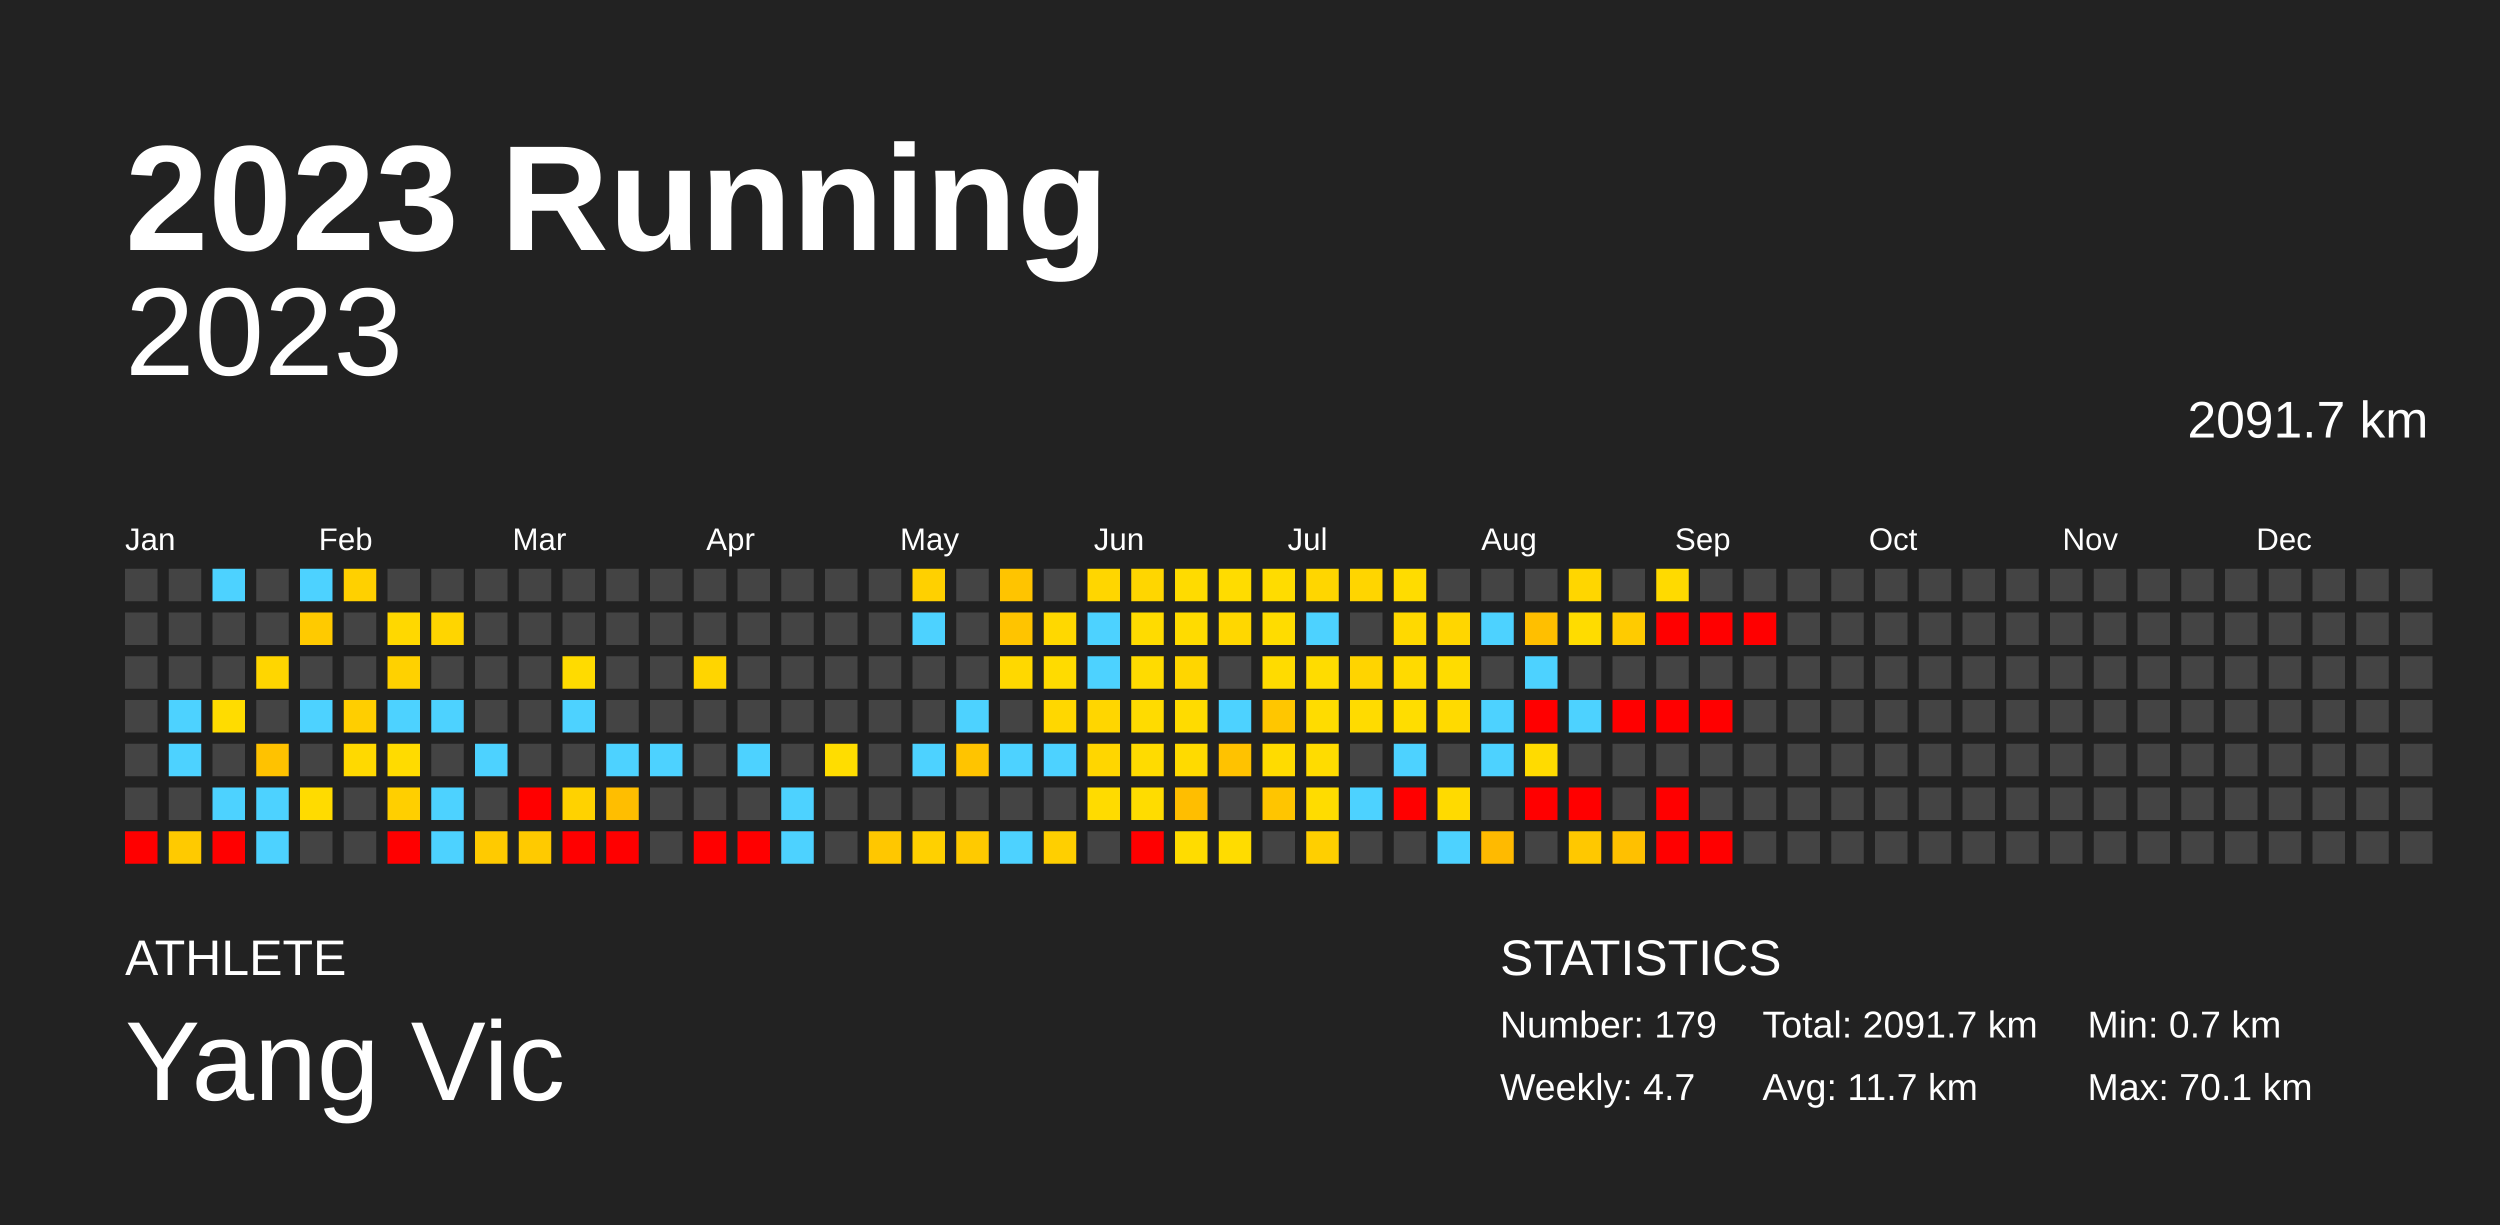
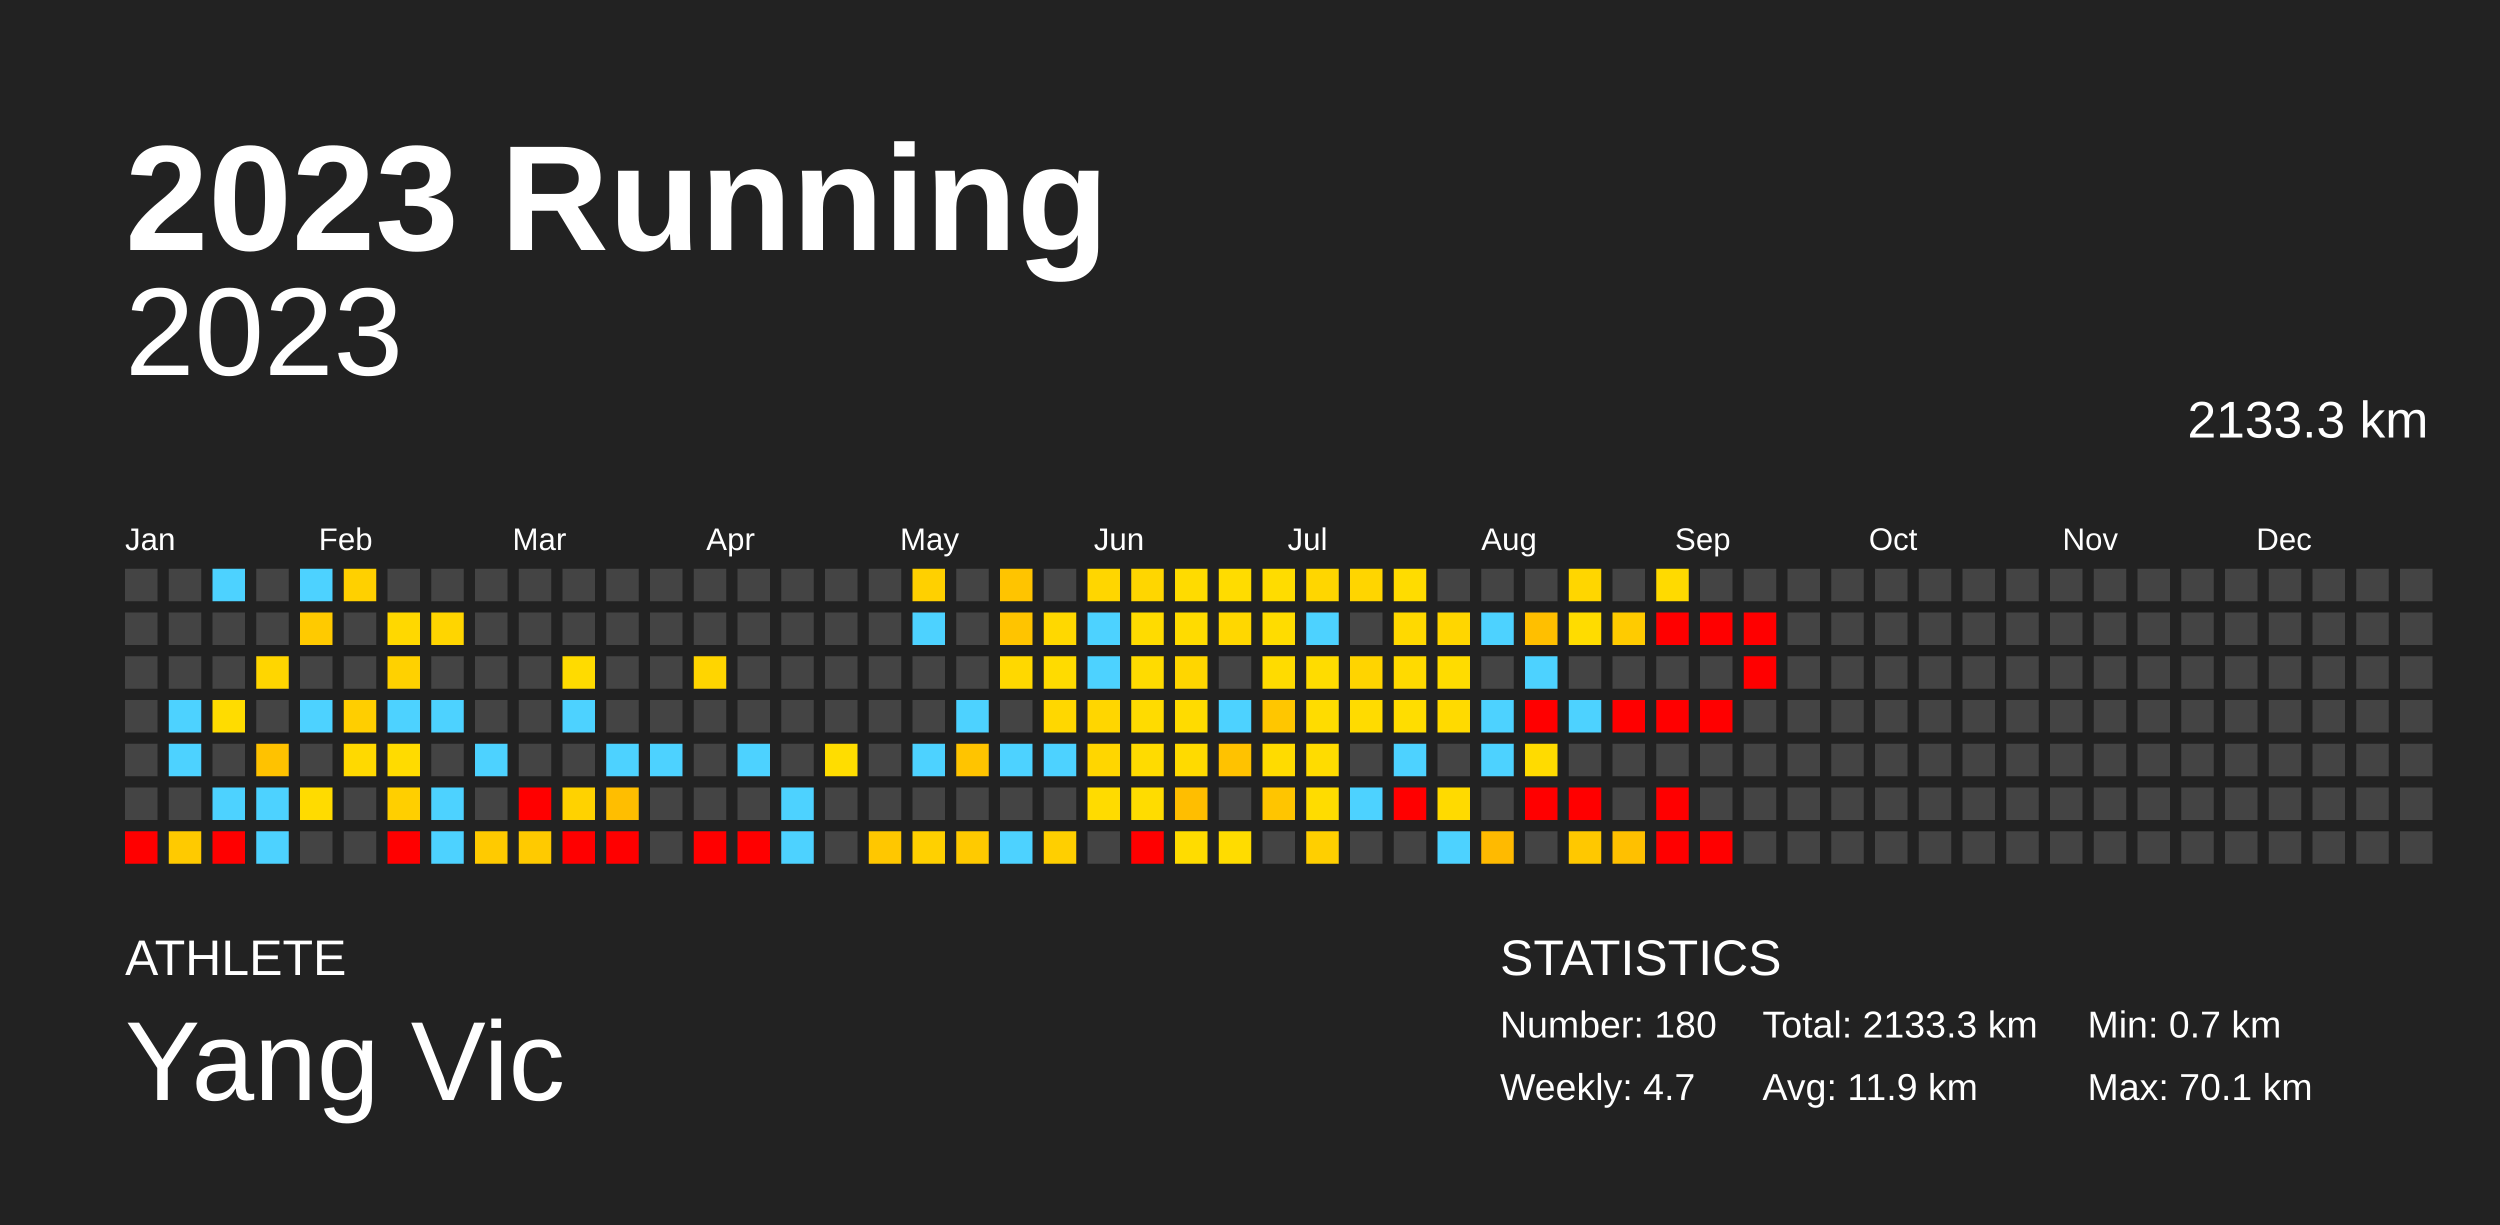
<svg xmlns="http://www.w3.org/2000/svg" baseProfile="full" height="98mm" version="1.1" viewBox="0,0,200,98" width="200mm">
  <defs />
  <rect fill="#222222" height="98" width="200" x="0" y="0" />
  <text fill="#FFFFFF" style="font-size:12px; font-family:Arial; font-weight:bold;" x="10" y="20">2023 Running</text>
  <text fill="#FFFFFF" style="font-size:4px; font-family:Arial" x="10" y="78">ATHLETE</text>
  <text fill="#FFFFFF" style="font-size:9px; font-family:Arial" x="10" y="88">Yang Vic</text>
  <text fill="#FFFFFF" style="font-size:4px; font-family:Arial" x="120" y="78">STATISTICS</text>
-   <text fill="#FFFFFF" style="font-size:3px; font-family:Arial" x="120" y="83">Number: 179</text>
+   <text fill="#FFFFFF" style="font-size:3px; font-family:Arial" x="120" y="83">Number: 180</text>
  <text fill="#FFFFFF" style="font-size:3px; font-family:Arial" x="120" y="88">Weekly: 4.7</text>
-   <text fill="#FFFFFF" style="font-size:3px; font-family:Arial" x="141" y="83">Total: 2091.7 km</text>
-   <text fill="#FFFFFF" style="font-size:3px; font-family:Arial" x="141" y="88">Avg: 11.7 km</text>
+   <text fill="#FFFFFF" style="font-size:3px; font-family:Arial" x="141" y="83">Total: 2133.3 km</text>
+   <text fill="#FFFFFF" style="font-size:3px; font-family:Arial" x="141" y="88">Avg: 11.9 km</text>
  <text fill="#FFFFFF" style="font-size:3px; font-family:Arial" x="167" y="83">Min: 0.7 km</text>
  <text fill="#FFFFFF" style="font-size:3px; font-family:Arial" x="167" y="88">Max: 70.1 km</text>
  <text alignment-baseline="hanging" fill="#FFFFFF" style="font-size:10.0px; font-family:Arial;" x="10" y="30">2023</text>
-   <text alignment-baseline="hanging" fill="#FFFFFF" style="font-size:4.125px; font-family:Arial;" x="175" y="35">2091.7 km</text>
+   <text alignment-baseline="hanging" fill="#FFFFFF" style="font-size:4.125px; font-family:Arial;" x="175" y="35">2133.3 km</text>
  <text fill="#FFFFFF" style="font-size:2.5px; font-family:Arial" x="10.0" y="44">Jan</text>
  <text fill="#FFFFFF" style="font-size:2.5px; font-family:Arial" x="25.5" y="44">Feb</text>
  <text fill="#FFFFFF" style="font-size:2.5px; font-family:Arial" x="41.0" y="44">Mar</text>
  <text fill="#FFFFFF" style="font-size:2.5px; font-family:Arial" x="56.5" y="44">Apr</text>
  <text fill="#FFFFFF" style="font-size:2.5px; font-family:Arial" x="72.0" y="44">May</text>
  <text fill="#FFFFFF" style="font-size:2.5px; font-family:Arial" x="87.5" y="44">Jun</text>
  <text fill="#FFFFFF" style="font-size:2.5px; font-family:Arial" x="103.0" y="44">Jul</text>
  <text fill="#FFFFFF" style="font-size:2.5px; font-family:Arial" x="118.5" y="44">Aug</text>
  <text fill="#FFFFFF" style="font-size:2.5px; font-family:Arial" x="134.0" y="44">Sep</text>
  <text fill="#FFFFFF" style="font-size:2.5px; font-family:Arial" x="149.5" y="44">Oct</text>
  <text fill="#FFFFFF" style="font-size:2.5px; font-family:Arial" x="165.0" y="44">Nov</text>
  <text fill="#FFFFFF" style="font-size:2.5px; font-family:Arial" x="180.5" y="44">Dec</text>
  <rect fill="#444444" height="2.6" width="2.6" x="10.0" y="45.5" />
  <rect fill="#444444" height="2.6" width="2.6" x="10.0" y="49.0" />
  <rect fill="#444444" height="2.6" width="2.6" x="10.0" y="52.5" />
  <rect fill="#444444" height="2.6" width="2.6" x="10.0" y="56.0" />
  <rect fill="#444444" height="2.6" width="2.6" x="10.0" y="59.5" />
  <rect fill="#444444" height="2.6" width="2.6" x="10.0" y="63.0" />
  <rect fill="red" height="2.6" width="2.6" x="10.0" y="66.5" />
  <rect fill="#444444" height="2.6" width="2.6" x="13.5" y="45.5" />
  <rect fill="#444444" height="2.6" width="2.6" x="13.5" y="49.0" />
  <rect fill="#444444" height="2.6" width="2.6" x="13.5" y="52.5" />
  <rect fill="#4dd2ff" height="2.6" width="2.6" x="13.5" y="56.0" />
  <rect fill="#4dd2ff" height="2.6" width="2.6" x="13.5" y="59.5" />
  <rect fill="#444444" height="2.6" width="2.6" x="13.5" y="63.0" />
  <rect fill="#ffca00" height="2.6" width="2.6" x="13.5" y="66.5" />
  <rect fill="#4dd2ff" height="2.6" width="2.6" x="17.0" y="45.5" />
  <rect fill="#444444" height="2.6" width="2.6" x="17.0" y="49.0" />
  <rect fill="#444444" height="2.6" width="2.6" x="17.0" y="52.5" />
  <rect fill="#ffdc00" height="2.6" width="2.6" x="17.0" y="56.0" />
  <rect fill="#444444" height="2.6" width="2.6" x="17.0" y="59.5" />
  <rect fill="#4dd2ff" height="2.6" width="2.6" x="17.0" y="63.0" />
  <rect fill="red" height="2.6" width="2.6" x="17.0" y="66.5" />
  <rect fill="#444444" height="2.6" width="2.6" x="20.5" y="45.5" />
  <rect fill="#444444" height="2.6" width="2.6" x="20.5" y="49.0" />
  <rect fill="#ffd600" height="2.6" width="2.6" x="20.5" y="52.5" />
  <rect fill="#444444" height="2.6" width="2.6" x="20.5" y="56.0" />
  <rect fill="#ffc200" height="2.6" width="2.6" x="20.5" y="59.5" />
  <rect fill="#4dd2ff" height="2.6" width="2.6" x="20.5" y="63.0" />
  <rect fill="#4dd2ff" height="2.6" width="2.6" x="20.5" y="66.5" />
  <rect fill="#4dd2ff" height="2.6" width="2.6" x="24.0" y="45.5" />
  <rect fill="#ffca00" height="2.6" width="2.6" x="24.0" y="49.0" />
  <rect fill="#444444" height="2.6" width="2.6" x="24.0" y="52.5" />
  <rect fill="#4dd2ff" height="2.6" width="2.6" x="24.0" y="56.0" />
  <rect fill="#444444" height="2.6" width="2.6" x="24.0" y="59.5" />
  <rect fill="#ffdb00" height="2.6" width="2.6" x="24.0" y="63.0" />
  <rect fill="#444444" height="2.6" width="2.6" x="24.0" y="66.5" />
  <rect fill="#ffd000" height="2.6" width="2.6" x="27.5" y="45.5" />
  <rect fill="#444444" height="2.6" width="2.6" x="27.5" y="49.0" />
  <rect fill="#444444" height="2.6" width="2.6" x="27.5" y="52.5" />
  <rect fill="#ffce00" height="2.6" width="2.6" x="27.5" y="56.0" />
  <rect fill="#ffd900" height="2.6" width="2.6" x="27.5" y="59.5" />
  <rect fill="#444444" height="2.6" width="2.6" x="27.5" y="63.0" />
  <rect fill="#444444" height="2.6" width="2.6" x="27.5" y="66.5" />
  <rect fill="#444444" height="2.6" width="2.6" x="31.0" y="45.5" />
  <rect fill="#ffd800" height="2.6" width="2.6" x="31.0" y="49.0" />
  <rect fill="#ffd100" height="2.6" width="2.6" x="31.0" y="52.5" />
  <rect fill="#4dd2ff" height="2.6" width="2.6" x="31.0" y="56.0" />
  <rect fill="#ffdb00" height="2.6" width="2.6" x="31.0" y="59.5" />
  <rect fill="#ffcf00" height="2.6" width="2.6" x="31.0" y="63.0" />
  <rect fill="red" height="2.6" width="2.6" x="31.0" y="66.5" />
  <rect fill="#444444" height="2.6" width="2.6" x="34.5" y="45.5" />
  <rect fill="#ffd500" height="2.6" width="2.6" x="34.5" y="49.0" />
  <rect fill="#444444" height="2.6" width="2.6" x="34.5" y="52.5" />
  <rect fill="#4dd2ff" height="2.6" width="2.6" x="34.5" y="56.0" />
  <rect fill="#444444" height="2.6" width="2.6" x="34.5" y="59.5" />
  <rect fill="#4dd2ff" height="2.6" width="2.6" x="34.5" y="63.0" />
  <rect fill="#4dd2ff" height="2.6" width="2.6" x="34.5" y="66.5" />
  <rect fill="#444444" height="2.6" width="2.6" x="38.0" y="45.5" />
  <rect fill="#444444" height="2.6" width="2.6" x="38.0" y="49.0" />
  <rect fill="#444444" height="2.6" width="2.6" x="38.0" y="52.5" />
  <rect fill="#444444" height="2.6" width="2.6" x="38.0" y="56.0" />
  <rect fill="#4dd2ff" height="2.6" width="2.6" x="38.0" y="59.5" />
  <rect fill="#444444" height="2.6" width="2.6" x="38.0" y="63.0" />
  <rect fill="#ffca00" height="2.6" width="2.6" x="38.0" y="66.5" />
  <rect fill="#444444" height="2.6" width="2.6" x="41.5" y="45.5" />
  <rect fill="#444444" height="2.6" width="2.6" x="41.5" y="49.0" />
  <rect fill="#444444" height="2.6" width="2.6" x="41.5" y="52.5" />
  <rect fill="#444444" height="2.6" width="2.6" x="41.5" y="56.0" />
  <rect fill="#444444" height="2.6" width="2.6" x="41.5" y="59.5" />
  <rect fill="red" height="2.6" width="2.6" x="41.5" y="63.0" />
  <rect fill="#ffca00" height="2.6" width="2.6" x="41.5" y="66.5" />
  <rect fill="#444444" height="2.6" width="2.6" x="45.0" y="45.5" />
  <rect fill="#444444" height="2.6" width="2.6" x="45.0" y="49.0" />
  <rect fill="#ffdb00" height="2.6" width="2.6" x="45.0" y="52.5" />
  <rect fill="#4dd2ff" height="2.6" width="2.6" x="45.0" y="56.0" />
  <rect fill="#444444" height="2.6" width="2.6" x="45.0" y="59.5" />
  <rect fill="#ffd200" height="2.6" width="2.6" x="45.0" y="63.0" />
  <rect fill="red" height="2.6" width="2.6" x="45.0" y="66.5" />
  <rect fill="#444444" height="2.6" width="2.6" x="48.5" y="45.5" />
  <rect fill="#444444" height="2.6" width="2.6" x="48.5" y="49.0" />
  <rect fill="#444444" height="2.6" width="2.6" x="48.5" y="52.5" />
  <rect fill="#444444" height="2.6" width="2.6" x="48.5" y="56.0" />
  <rect fill="#4dd2ff" height="2.6" width="2.6" x="48.5" y="59.5" />
  <rect fill="#ffbe00" height="2.6" width="2.6" x="48.5" y="63.0" />
  <rect fill="red" height="2.6" width="2.6" x="48.5" y="66.5" />
  <rect fill="#444444" height="2.6" width="2.6" x="52.0" y="45.5" />
  <rect fill="#444444" height="2.6" width="2.6" x="52.0" y="49.0" />
  <rect fill="#444444" height="2.6" width="2.6" x="52.0" y="52.5" />
  <rect fill="#444444" height="2.6" width="2.6" x="52.0" y="56.0" />
  <rect fill="#4dd2ff" height="2.6" width="2.6" x="52.0" y="59.5" />
  <rect fill="#444444" height="2.6" width="2.6" x="52.0" y="63.0" />
  <rect fill="#444444" height="2.6" width="2.6" x="52.0" y="66.5" />
  <rect fill="#444444" height="2.6" width="2.6" x="55.5" y="45.5" />
  <rect fill="#444444" height="2.6" width="2.6" x="55.5" y="49.0" />
  <rect fill="#ffd500" height="2.6" width="2.6" x="55.5" y="52.5" />
  <rect fill="#444444" height="2.6" width="2.6" x="55.5" y="56.0" />
  <rect fill="#444444" height="2.6" width="2.6" x="55.5" y="59.5" />
  <rect fill="#444444" height="2.6" width="2.6" x="55.5" y="63.0" />
  <rect fill="red" height="2.6" width="2.6" x="55.5" y="66.5" />
  <rect fill="#444444" height="2.6" width="2.6" x="59.0" y="45.5" />
  <rect fill="#444444" height="2.6" width="2.6" x="59.0" y="49.0" />
  <rect fill="#444444" height="2.6" width="2.6" x="59.0" y="52.5" />
  <rect fill="#444444" height="2.6" width="2.6" x="59.0" y="56.0" />
  <rect fill="#4dd2ff" height="2.6" width="2.6" x="59.0" y="59.5" />
  <rect fill="#444444" height="2.6" width="2.6" x="59.0" y="63.0" />
  <rect fill="red" height="2.6" width="2.6" x="59.0" y="66.5" />
  <rect fill="#444444" height="2.6" width="2.6" x="62.5" y="45.5" />
  <rect fill="#444444" height="2.6" width="2.6" x="62.5" y="49.0" />
  <rect fill="#444444" height="2.6" width="2.6" x="62.5" y="52.5" />
  <rect fill="#444444" height="2.6" width="2.6" x="62.5" y="56.0" />
  <rect fill="#444444" height="2.6" width="2.6" x="62.5" y="59.5" />
  <rect fill="#4dd2ff" height="2.6" width="2.6" x="62.5" y="63.0" />
  <rect fill="#4dd2ff" height="2.6" width="2.6" x="62.5" y="66.5" />
  <rect fill="#444444" height="2.6" width="2.6" x="66.0" y="45.5" />
  <rect fill="#444444" height="2.6" width="2.6" x="66.0" y="49.0" />
  <rect fill="#444444" height="2.6" width="2.6" x="66.0" y="52.5" />
  <rect fill="#444444" height="2.6" width="2.6" x="66.0" y="56.0" />
  <rect fill="#ffdd00" height="2.6" width="2.6" x="66.0" y="59.5" />
  <rect fill="#444444" height="2.6" width="2.6" x="66.0" y="63.0" />
  <rect fill="#444444" height="2.6" width="2.6" x="66.0" y="66.5" />
  <rect fill="#444444" height="2.6" width="2.6" x="69.5" y="45.5" />
  <rect fill="#444444" height="2.6" width="2.6" x="69.5" y="49.0" />
  <rect fill="#444444" height="2.6" width="2.6" x="69.5" y="52.5" />
  <rect fill="#444444" height="2.6" width="2.6" x="69.5" y="56.0" />
  <rect fill="#444444" height="2.6" width="2.6" x="69.5" y="59.5" />
  <rect fill="#444444" height="2.6" width="2.6" x="69.5" y="63.0" />
  <rect fill="#ffc700" height="2.6" width="2.6" x="69.5" y="66.5" />
  <rect fill="#ffd000" height="2.6" width="2.6" x="73.0" y="45.5" />
  <rect fill="#4dd2ff" height="2.6" width="2.6" x="73.0" y="49.0" />
  <rect fill="#444444" height="2.6" width="2.6" x="73.0" y="52.5" />
  <rect fill="#444444" height="2.6" width="2.6" x="73.0" y="56.0" />
  <rect fill="#4dd2ff" height="2.6" width="2.6" x="73.0" y="59.5" />
  <rect fill="#444444" height="2.6" width="2.6" x="73.0" y="63.0" />
  <rect fill="#ffd000" height="2.6" width="2.6" x="73.0" y="66.5" />
  <rect fill="#444444" height="2.6" width="2.6" x="76.5" y="45.5" />
  <rect fill="#444444" height="2.6" width="2.6" x="76.5" y="49.0" />
  <rect fill="#444444" height="2.6" width="2.6" x="76.5" y="52.5" />
  <rect fill="#4dd2ff" height="2.6" width="2.6" x="76.5" y="56.0" />
  <rect fill="#ffc400" height="2.6" width="2.6" x="76.5" y="59.5" />
  <rect fill="#444444" height="2.6" width="2.6" x="76.5" y="63.0" />
  <rect fill="#ffca00" height="2.6" width="2.6" x="76.5" y="66.5" />
  <rect fill="#ffc400" height="2.6" width="2.6" x="80.0" y="45.5" />
  <rect fill="#ffc400" height="2.6" width="2.6" x="80.0" y="49.0" />
  <rect fill="#ffd800" height="2.6" width="2.6" x="80.0" y="52.5" />
  <rect fill="#444444" height="2.6" width="2.6" x="80.0" y="56.0" />
  <rect fill="#4dd2ff" height="2.6" width="2.6" x="80.0" y="59.5" />
  <rect fill="#444444" height="2.6" width="2.6" x="80.0" y="63.0" />
  <rect fill="#4dd2ff" height="2.6" width="2.6" x="80.0" y="66.5" />
  <rect fill="#444444" height="2.6" width="2.6" x="83.5" y="45.5" />
  <rect fill="#ffd800" height="2.6" width="2.6" x="83.5" y="49.0" />
  <rect fill="#ffdb00" height="2.6" width="2.6" x="83.5" y="52.5" />
  <rect fill="#ffd700" height="2.6" width="2.6" x="83.5" y="56.0" />
  <rect fill="#4dd2ff" height="2.6" width="2.6" x="83.5" y="59.5" />
  <rect fill="#444444" height="2.6" width="2.6" x="83.5" y="63.0" />
  <rect fill="#ffcf00" height="2.6" width="2.6" x="83.5" y="66.5" />
  <rect fill="#ffd600" height="2.6" width="2.6" x="87.0" y="45.5" />
  <rect fill="#4dd2ff" height="2.6" width="2.6" x="87.0" y="49.0" />
  <rect fill="#4dd2ff" height="2.6" width="2.6" x="87.0" y="52.5" />
  <rect fill="#ffd600" height="2.6" width="2.6" x="87.0" y="56.0" />
  <rect fill="#ffd600" height="2.6" width="2.6" x="87.0" y="59.5" />
  <rect fill="#ffdb00" height="2.6" width="2.6" x="87.0" y="63.0" />
  <rect fill="#444444" height="2.6" width="2.6" x="87.0" y="66.5" />
  <rect fill="#ffd600" height="2.6" width="2.6" x="90.5" y="45.5" />
  <rect fill="#ffdb00" height="2.6" width="2.6" x="90.5" y="49.0" />
  <rect fill="#ffdb00" height="2.6" width="2.6" x="90.5" y="52.5" />
  <rect fill="#ffdb00" height="2.6" width="2.6" x="90.5" y="56.0" />
  <rect fill="#ffdb00" height="2.6" width="2.6" x="90.5" y="59.5" />
  <rect fill="#ffdc00" height="2.6" width="2.6" x="90.5" y="63.0" />
  <rect fill="red" height="2.6" width="2.6" x="90.5" y="66.5" />
  <rect fill="#ffdb00" height="2.6" width="2.6" x="94.0" y="45.5" />
  <rect fill="#ffdb00" height="2.6" width="2.6" x="94.0" y="49.0" />
  <rect fill="#ffd600" height="2.6" width="2.6" x="94.0" y="52.5" />
  <rect fill="#ffdb00" height="2.6" width="2.6" x="94.0" y="56.0" />
  <rect fill="#ffda00" height="2.6" width="2.6" x="94.0" y="59.5" />
  <rect fill="#ffbe00" height="2.6" width="2.6" x="94.0" y="63.0" />
  <rect fill="#ffdc00" height="2.6" width="2.6" x="94.0" y="66.5" />
  <rect fill="#ffdc00" height="2.6" width="2.6" x="97.5" y="45.5" />
  <rect fill="#ffd700" height="2.6" width="2.6" x="97.5" y="49.0" />
  <rect fill="#444444" height="2.6" width="2.6" x="97.5" y="52.5" />
  <rect fill="#4dd2ff" height="2.6" width="2.6" x="97.5" y="56.0" />
  <rect fill="#ffc200" height="2.6" width="2.6" x="97.5" y="59.5" />
  <rect fill="#444444" height="2.6" width="2.6" x="97.5" y="63.0" />
  <rect fill="#ffdc00" height="2.6" width="2.6" x="97.5" y="66.5" />
  <rect fill="#ffdc00" height="2.6" width="2.6" x="101.0" y="45.5" />
  <rect fill="#ffdc00" height="2.6" width="2.6" x="101.0" y="49.0" />
  <rect fill="#ffdb00" height="2.6" width="2.6" x="101.0" y="52.5" />
  <rect fill="#ffc600" height="2.6" width="2.6" x="101.0" y="56.0" />
  <rect fill="#ffdb00" height="2.6" width="2.6" x="101.0" y="59.5" />
  <rect fill="#ffc500" height="2.6" width="2.6" x="101.0" y="63.0" />
  <rect fill="#444444" height="2.6" width="2.6" x="101.0" y="66.5" />
  <rect fill="#ffd600" height="2.6" width="2.6" x="104.5" y="45.5" />
  <rect fill="#4dd2ff" height="2.6" width="2.6" x="104.5" y="49.0" />
  <rect fill="#ffdc00" height="2.6" width="2.6" x="104.5" y="52.5" />
  <rect fill="#ffdc00" height="2.6" width="2.6" x="104.5" y="56.0" />
  <rect fill="#ffdc00" height="2.6" width="2.6" x="104.5" y="59.5" />
  <rect fill="#ffdc00" height="2.6" width="2.6" x="104.5" y="63.0" />
  <rect fill="#ffcf00" height="2.6" width="2.6" x="104.5" y="66.5" />
  <rect fill="#ffd500" height="2.6" width="2.6" x="108.0" y="45.5" />
  <rect fill="#444444" height="2.6" width="2.6" x="108.0" y="49.0" />
  <rect fill="#ffd400" height="2.6" width="2.6" x="108.0" y="52.5" />
  <rect fill="#ffdb00" height="2.6" width="2.6" x="108.0" y="56.0" />
  <rect fill="#444444" height="2.6" width="2.6" x="108.0" y="59.5" />
  <rect fill="#4dd2ff" height="2.6" width="2.6" x="108.0" y="63.0" />
  <rect fill="#444444" height="2.6" width="2.6" x="108.0" y="66.5" />
  <rect fill="#ffdc00" height="2.6" width="2.6" x="111.5" y="45.5" />
  <rect fill="#ffd900" height="2.6" width="2.6" x="111.5" y="49.0" />
  <rect fill="#ffda00" height="2.6" width="2.6" x="111.5" y="52.5" />
  <rect fill="#ffdd00" height="2.6" width="2.6" x="111.5" y="56.0" />
  <rect fill="#4dd2ff" height="2.6" width="2.6" x="111.5" y="59.5" />
  <rect fill="red" height="2.6" width="2.6" x="111.5" y="63.0" />
  <rect fill="#444444" height="2.6" width="2.6" x="111.5" y="66.5" />
  <rect fill="#444444" height="2.6" width="2.6" x="115.0" y="45.5" />
  <rect fill="#ffd600" height="2.6" width="2.6" x="115.0" y="49.0" />
  <rect fill="#ffdc00" height="2.6" width="2.6" x="115.0" y="52.5" />
  <rect fill="#ffda00" height="2.6" width="2.6" x="115.0" y="56.0" />
  <rect fill="#444444" height="2.6" width="2.6" x="115.0" y="59.5" />
  <rect fill="#ffda00" height="2.6" width="2.6" x="115.0" y="63.0" />
  <rect fill="#4dd2ff" height="2.6" width="2.6" x="115.0" y="66.5" />
  <rect fill="#444444" height="2.6" width="2.6" x="118.5" y="45.5" />
  <rect fill="#4dd2ff" height="2.6" width="2.6" x="118.5" y="49.0" />
  <rect fill="#444444" height="2.6" width="2.6" x="118.5" y="52.5" />
  <rect fill="#4dd2ff" height="2.6" width="2.6" x="118.5" y="56.0" />
  <rect fill="#4dd2ff" height="2.6" width="2.6" x="118.5" y="59.5" />
  <rect fill="#444444" height="2.6" width="2.6" x="118.5" y="63.0" />
  <rect fill="#ffba00" height="2.6" width="2.6" x="118.5" y="66.5" />
  <rect fill="#444444" height="2.6" width="2.6" x="122.0" y="45.5" />
  <rect fill="#ffbf00" height="2.6" width="2.6" x="122.0" y="49.0" />
  <rect fill="#4dd2ff" height="2.6" width="2.6" x="122.0" y="52.5" />
  <rect fill="red" height="2.6" width="2.6" x="122.0" y="56.0" />
  <rect fill="#ffdb00" height="2.6" width="2.6" x="122.0" y="59.5" />
  <rect fill="red" height="2.6" width="2.6" x="122.0" y="63.0" />
  <rect fill="#444444" height="2.6" width="2.6" x="122.0" y="66.5" />
  <rect fill="#ffd600" height="2.6" width="2.6" x="125.5" y="45.5" />
  <rect fill="#ffdc00" height="2.6" width="2.6" x="125.5" y="49.0" />
  <rect fill="#444444" height="2.6" width="2.6" x="125.5" y="52.5" />
  <rect fill="#4dd2ff" height="2.6" width="2.6" x="125.5" y="56.0" />
  <rect fill="#444444" height="2.6" width="2.6" x="125.5" y="59.5" />
  <rect fill="red" height="2.6" width="2.6" x="125.5" y="63.0" />
  <rect fill="#ffc800" height="2.6" width="2.6" x="125.5" y="66.5" />
  <rect fill="#444444" height="2.6" width="2.6" x="129.0" y="45.5" />
  <rect fill="#ffcb00" height="2.6" width="2.6" x="129.0" y="49.0" />
  <rect fill="#444444" height="2.6" width="2.6" x="129.0" y="52.5" />
  <rect fill="red" height="2.6" width="2.6" x="129.0" y="56.0" />
  <rect fill="#444444" height="2.6" width="2.6" x="129.0" y="59.5" />
  <rect fill="#444444" height="2.6" width="2.6" x="129.0" y="63.0" />
  <rect fill="#ffc000" height="2.6" width="2.6" x="129.0" y="66.5" />
  <rect fill="#ffda00" height="2.6" width="2.6" x="132.5" y="45.5" />
  <rect fill="red" height="2.6" width="2.6" x="132.5" y="49.0" />
  <rect fill="#444444" height="2.6" width="2.6" x="132.5" y="52.5" />
  <rect fill="red" height="2.6" width="2.6" x="132.5" y="56.0" />
  <rect fill="#444444" height="2.6" width="2.6" x="132.5" y="59.5" />
  <rect fill="red" height="2.6" width="2.6" x="132.5" y="63.0" />
  <rect fill="red" height="2.6" width="2.6" x="132.5" y="66.5" />
  <rect fill="#444444" height="2.6" width="2.6" x="136.0" y="45.5" />
  <rect fill="red" height="2.6" width="2.6" x="136.0" y="49.0" />
  <rect fill="#444444" height="2.6" width="2.6" x="136.0" y="52.5" />
  <rect fill="red" height="2.6" width="2.6" x="136.0" y="56.0" />
  <rect fill="#444444" height="2.6" width="2.6" x="136.0" y="59.5" />
  <rect fill="#444444" height="2.6" width="2.6" x="136.0" y="63.0" />
  <rect fill="red" height="2.6" width="2.6" x="136.0" y="66.5" />
  <rect fill="#444444" height="2.6" width="2.6" x="139.5" y="45.5" />
  <rect fill="red" height="2.6" width="2.6" x="139.5" y="49.0" />
-   <rect fill="#444444" height="2.6" width="2.6" x="139.5" y="52.5" />
+   <rect fill="red" height="2.6" width="2.6" x="139.5" y="52.5" />
  <rect fill="#444444" height="2.6" width="2.6" x="139.5" y="56.0" />
  <rect fill="#444444" height="2.6" width="2.6" x="139.5" y="59.5" />
  <rect fill="#444444" height="2.6" width="2.6" x="139.5" y="63.0" />
  <rect fill="#444444" height="2.6" width="2.6" x="139.5" y="66.5" />
  <rect fill="#444444" height="2.6" width="2.6" x="143.0" y="45.5" />
  <rect fill="#444444" height="2.6" width="2.6" x="143.0" y="49.0" />
  <rect fill="#444444" height="2.6" width="2.6" x="143.0" y="52.5" />
  <rect fill="#444444" height="2.6" width="2.6" x="143.0" y="56.0" />
  <rect fill="#444444" height="2.6" width="2.6" x="143.0" y="59.5" />
  <rect fill="#444444" height="2.6" width="2.6" x="143.0" y="63.0" />
  <rect fill="#444444" height="2.6" width="2.6" x="143.0" y="66.5" />
  <rect fill="#444444" height="2.6" width="2.6" x="146.5" y="45.5" />
  <rect fill="#444444" height="2.6" width="2.6" x="146.5" y="49.0" />
  <rect fill="#444444" height="2.6" width="2.6" x="146.5" y="52.5" />
  <rect fill="#444444" height="2.6" width="2.6" x="146.5" y="56.0" />
  <rect fill="#444444" height="2.6" width="2.6" x="146.5" y="59.5" />
  <rect fill="#444444" height="2.6" width="2.6" x="146.5" y="63.0" />
  <rect fill="#444444" height="2.6" width="2.6" x="146.5" y="66.5" />
  <rect fill="#444444" height="2.6" width="2.6" x="150.0" y="45.5" />
  <rect fill="#444444" height="2.6" width="2.6" x="150.0" y="49.0" />
  <rect fill="#444444" height="2.6" width="2.6" x="150.0" y="52.5" />
  <rect fill="#444444" height="2.6" width="2.6" x="150.0" y="56.0" />
  <rect fill="#444444" height="2.6" width="2.6" x="150.0" y="59.5" />
  <rect fill="#444444" height="2.6" width="2.6" x="150.0" y="63.0" />
  <rect fill="#444444" height="2.6" width="2.6" x="150.0" y="66.5" />
  <rect fill="#444444" height="2.6" width="2.6" x="153.5" y="45.5" />
  <rect fill="#444444" height="2.6" width="2.6" x="153.5" y="49.0" />
  <rect fill="#444444" height="2.6" width="2.6" x="153.5" y="52.5" />
  <rect fill="#444444" height="2.6" width="2.6" x="153.5" y="56.0" />
  <rect fill="#444444" height="2.6" width="2.6" x="153.5" y="59.5" />
  <rect fill="#444444" height="2.6" width="2.6" x="153.5" y="63.0" />
  <rect fill="#444444" height="2.6" width="2.6" x="153.5" y="66.5" />
  <rect fill="#444444" height="2.6" width="2.6" x="157.0" y="45.5" />
  <rect fill="#444444" height="2.6" width="2.6" x="157.0" y="49.0" />
  <rect fill="#444444" height="2.6" width="2.6" x="157.0" y="52.5" />
  <rect fill="#444444" height="2.6" width="2.6" x="157.0" y="56.0" />
  <rect fill="#444444" height="2.6" width="2.6" x="157.0" y="59.5" />
  <rect fill="#444444" height="2.6" width="2.6" x="157.0" y="63.0" />
  <rect fill="#444444" height="2.6" width="2.6" x="157.0" y="66.5" />
  <rect fill="#444444" height="2.6" width="2.6" x="160.5" y="45.5" />
  <rect fill="#444444" height="2.6" width="2.6" x="160.5" y="49.0" />
  <rect fill="#444444" height="2.6" width="2.6" x="160.5" y="52.5" />
  <rect fill="#444444" height="2.6" width="2.6" x="160.5" y="56.0" />
  <rect fill="#444444" height="2.6" width="2.6" x="160.5" y="59.5" />
  <rect fill="#444444" height="2.6" width="2.6" x="160.5" y="63.0" />
  <rect fill="#444444" height="2.6" width="2.6" x="160.5" y="66.5" />
  <rect fill="#444444" height="2.6" width="2.6" x="164.0" y="45.5" />
  <rect fill="#444444" height="2.6" width="2.6" x="164.0" y="49.0" />
  <rect fill="#444444" height="2.6" width="2.6" x="164.0" y="52.5" />
  <rect fill="#444444" height="2.6" width="2.6" x="164.0" y="56.0" />
  <rect fill="#444444" height="2.6" width="2.6" x="164.0" y="59.5" />
  <rect fill="#444444" height="2.6" width="2.6" x="164.0" y="63.0" />
  <rect fill="#444444" height="2.6" width="2.6" x="164.0" y="66.5" />
  <rect fill="#444444" height="2.6" width="2.6" x="167.5" y="45.5" />
  <rect fill="#444444" height="2.6" width="2.6" x="167.5" y="49.0" />
  <rect fill="#444444" height="2.6" width="2.6" x="167.5" y="52.5" />
  <rect fill="#444444" height="2.6" width="2.6" x="167.5" y="56.0" />
  <rect fill="#444444" height="2.6" width="2.6" x="167.5" y="59.5" />
  <rect fill="#444444" height="2.6" width="2.6" x="167.5" y="63.0" />
  <rect fill="#444444" height="2.6" width="2.6" x="167.5" y="66.5" />
  <rect fill="#444444" height="2.6" width="2.6" x="171.0" y="45.5" />
  <rect fill="#444444" height="2.6" width="2.6" x="171.0" y="49.0" />
  <rect fill="#444444" height="2.6" width="2.6" x="171.0" y="52.5" />
  <rect fill="#444444" height="2.6" width="2.6" x="171.0" y="56.0" />
  <rect fill="#444444" height="2.6" width="2.6" x="171.0" y="59.5" />
  <rect fill="#444444" height="2.6" width="2.6" x="171.0" y="63.0" />
  <rect fill="#444444" height="2.6" width="2.6" x="171.0" y="66.5" />
  <rect fill="#444444" height="2.6" width="2.6" x="174.5" y="45.5" />
  <rect fill="#444444" height="2.6" width="2.6" x="174.5" y="49.0" />
  <rect fill="#444444" height="2.6" width="2.6" x="174.5" y="52.5" />
  <rect fill="#444444" height="2.6" width="2.6" x="174.5" y="56.0" />
  <rect fill="#444444" height="2.6" width="2.6" x="174.5" y="59.5" />
  <rect fill="#444444" height="2.6" width="2.6" x="174.5" y="63.0" />
  <rect fill="#444444" height="2.6" width="2.6" x="174.5" y="66.5" />
  <rect fill="#444444" height="2.6" width="2.6" x="178.0" y="45.5" />
  <rect fill="#444444" height="2.6" width="2.6" x="178.0" y="49.0" />
  <rect fill="#444444" height="2.6" width="2.6" x="178.0" y="52.5" />
  <rect fill="#444444" height="2.6" width="2.6" x="178.0" y="56.0" />
  <rect fill="#444444" height="2.6" width="2.6" x="178.0" y="59.5" />
  <rect fill="#444444" height="2.6" width="2.6" x="178.0" y="63.0" />
  <rect fill="#444444" height="2.6" width="2.6" x="178.0" y="66.5" />
  <rect fill="#444444" height="2.6" width="2.6" x="181.5" y="45.5" />
  <rect fill="#444444" height="2.6" width="2.6" x="181.5" y="49.0" />
  <rect fill="#444444" height="2.6" width="2.6" x="181.5" y="52.5" />
  <rect fill="#444444" height="2.6" width="2.6" x="181.5" y="56.0" />
  <rect fill="#444444" height="2.6" width="2.6" x="181.5" y="59.5" />
  <rect fill="#444444" height="2.6" width="2.6" x="181.5" y="63.0" />
  <rect fill="#444444" height="2.6" width="2.6" x="181.5" y="66.5" />
  <rect fill="#444444" height="2.6" width="2.6" x="185.0" y="45.5" />
  <rect fill="#444444" height="2.6" width="2.6" x="185.0" y="49.0" />
  <rect fill="#444444" height="2.6" width="2.6" x="185.0" y="52.5" />
  <rect fill="#444444" height="2.6" width="2.6" x="185.0" y="56.0" />
  <rect fill="#444444" height="2.6" width="2.6" x="185.0" y="59.5" />
  <rect fill="#444444" height="2.6" width="2.6" x="185.0" y="63.0" />
  <rect fill="#444444" height="2.6" width="2.6" x="185.0" y="66.5" />
  <rect fill="#444444" height="2.6" width="2.6" x="188.5" y="45.5" />
  <rect fill="#444444" height="2.6" width="2.6" x="188.5" y="49.0" />
  <rect fill="#444444" height="2.6" width="2.6" x="188.5" y="52.5" />
  <rect fill="#444444" height="2.6" width="2.6" x="188.5" y="56.0" />
  <rect fill="#444444" height="2.6" width="2.6" x="188.5" y="59.5" />
  <rect fill="#444444" height="2.6" width="2.6" x="188.5" y="63.0" />
  <rect fill="#444444" height="2.6" width="2.6" x="188.5" y="66.5" />
  <rect fill="#444444" height="2.6" width="2.6" x="192.0" y="45.5" />
  <rect fill="#444444" height="2.6" width="2.6" x="192.0" y="49.0" />
  <rect fill="#444444" height="2.6" width="2.6" x="192.0" y="52.5" />
  <rect fill="#444444" height="2.6" width="2.6" x="192.0" y="56.0" />
  <rect fill="#444444" height="2.6" width="2.6" x="192.0" y="59.5" />
  <rect fill="#444444" height="2.6" width="2.6" x="192.0" y="63.0" />
  <rect fill="#444444" height="2.6" width="2.6" x="192.0" y="66.5" />
</svg>
